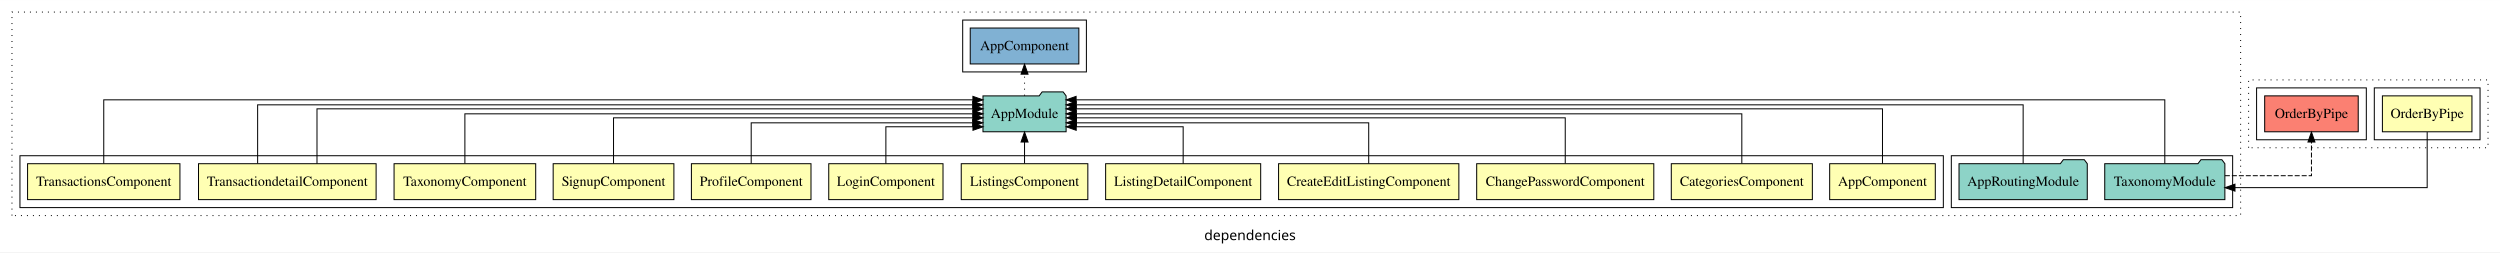
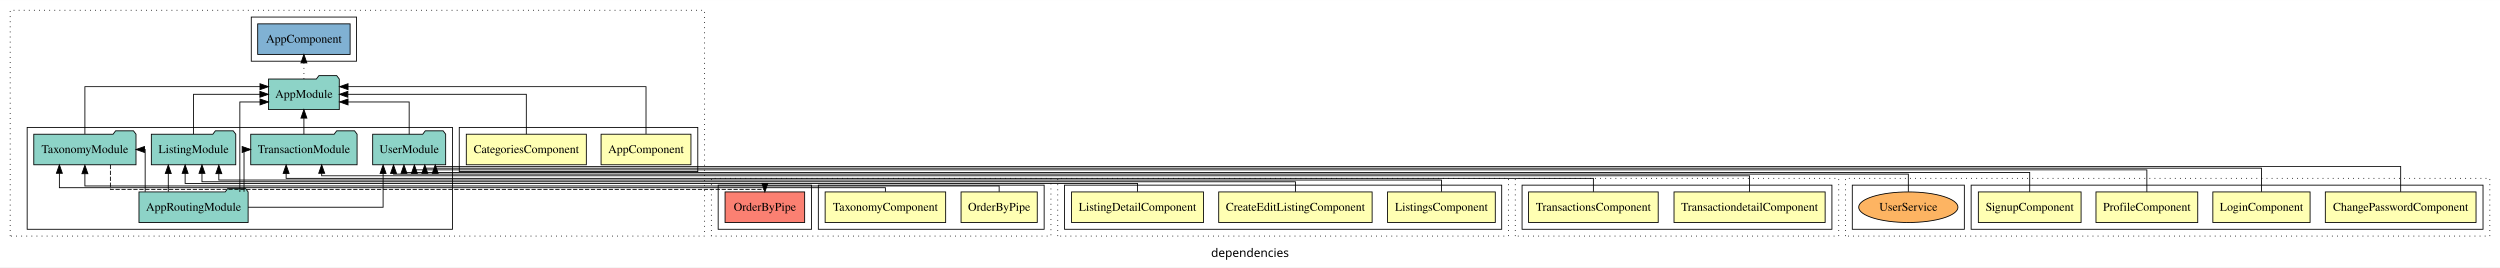
- <svg xmlns="http://www.w3.org/2000/svg" width="2506pt" height="253pt" viewBox="0.00 0.00 2506.00 252.80">
-   <g id="graph0" class="graph" transform="scale(1 1) rotate(0) translate(4 248.8)">
-     <polygon fill="white" stroke="transparent" points="-4,4 -4,-248.8 2502,-248.8 2502,4 -4,4" />
-     <text text-anchor="middle" x="1249" y="-8.2" font-family="sans-serif" font-size="14.00">dependencies</text>
+ <svg xmlns="http://www.w3.org/2000/svg" width="2945pt" height="315pt" viewBox="0.00 0.00 2945.00 314.80">
+   <g id="graph0" class="graph" transform="scale(1 1) rotate(0) translate(4 310.8)">
+     <polygon fill="white" stroke="transparent" points="-4,4 -4,-310.8 2941,-310.8 2941,4 -4,4" />
+     <text text-anchor="middle" x="1468.5" y="-8.2" font-family="sans-serif" font-size="14.00">dependencies</text>
    <g id="clust1" class="cluster">
-       <polygon fill="none" stroke="black" stroke-dasharray="1,5" points="8,-32.8 8,-236.8 2242,-236.8 2242,-32.8 8,-32.8" />
+       <polygon fill="none" stroke="black" stroke-dasharray="1,5" points="8,-32.8 8,-298.8 826,-298.8 826,-32.8 8,-32.8" />
    </g>
    <g id="clust2" class="cluster">
-       <polygon fill="none" stroke="black" points="16,-40.8 16,-92.8 1944,-92.8 1944,-40.8 16,-40.8" />
+       <polygon fill="none" stroke="black" points="537,-108.8 537,-160.8 818,-160.8 818,-108.8 537,-108.8" />
+     </g>
+     <g id="clust5" class="cluster">
+       <polygon fill="none" stroke="black" points="28,-40.8 28,-160.8 529,-160.8 529,-40.8 28,-40.8" />
+     </g>
+     <g id="clust7" class="cluster">
+       <polygon fill="none" stroke="black" points="292,-238.8 292,-290.8 416,-290.8 416,-238.8 292,-238.8" />
    </g>
    <g id="clust15" class="cluster">
-       <polygon fill="none" stroke="black" points="1952,-40.8 1952,-92.8 2234,-92.8 2234,-40.8 1952,-40.8" />
-     </g>
-     <g id="clust17" class="cluster">
-       <polygon fill="none" stroke="black" points="961,-176.8 961,-228.8 1085,-228.8 1085,-176.8 961,-176.8" />
+       <polygon fill="none" stroke="black" stroke-dasharray="1,5" points="1242,-32.8 1242,-100.8 1773,-100.8 1773,-32.8 1242,-32.8" />
+     </g>
+     <g id="clust16" class="cluster">
+       <polygon fill="none" stroke="black" points="1250,-40.8 1250,-92.8 1765,-92.8 1765,-40.8 1250,-40.8" />
+     </g>
+     <g id="clust24" class="cluster">
+       <polygon fill="none" stroke="black" stroke-dasharray="1,5" points="834,-32.8 834,-100.8 1234,-100.8 1234,-32.8 834,-32.8" />
    </g>
    <g id="clust25" class="cluster">
-       <polygon fill="none" stroke="black" stroke-dasharray="1,5" points="2250,-100.8 2250,-168.8 2490,-168.8 2490,-100.8 2250,-100.8" />
-     </g>
-     <g id="clust26" class="cluster">
-       <polygon fill="none" stroke="black" points="2376,-108.8 2376,-160.8 2482,-160.8 2482,-108.8 2376,-108.8" />
+       <polygon fill="none" stroke="black" points="960,-40.8 960,-92.8 1226,-92.8 1226,-40.8 960,-40.8" />
    </g>
    <g id="clust29" class="cluster">
-       <polygon fill="none" stroke="black" points="2258,-108.8 2258,-160.8 2368,-160.8 2368,-108.8 2258,-108.8" />
+       <polygon fill="none" stroke="black" points="842,-40.8 842,-92.8 952,-92.8 952,-40.8 842,-40.8" />
+     </g>
+     <g id="clust32" class="cluster">
+       <polygon fill="none" stroke="black" stroke-dasharray="1,5" points="1781,-32.8 1781,-100.8 2162,-100.8 2162,-32.8 1781,-32.8" />
+     </g>
+     <g id="clust33" class="cluster">
+       <polygon fill="none" stroke="black" points="1789,-40.8 1789,-92.8 2154,-92.8 2154,-40.8 1789,-40.8" />
+     </g>
+     <g id="clust40" class="cluster">
+       <polygon fill="none" stroke="black" stroke-dasharray="1,5" points="2170,-32.8 2170,-100.8 2929,-100.8 2929,-32.8 2170,-32.8" />
+     </g>
+     <g id="clust41" class="cluster">
+       <polygon fill="none" stroke="black" points="2318,-40.8 2318,-92.8 2921,-92.8 2921,-40.8 2318,-40.8" />
+     </g>
+     <g id="clust49" class="cluster">
+       <polygon fill="none" stroke="black" points="2178,-40.8 2178,-92.8 2310,-92.8 2310,-40.8 2178,-40.8" />
    </g>
    <g id="node1" class="node">
-       <polygon fill="#ffffb3" stroke="black" points="1935.94,-84.8 1830.06,-84.8 1830.06,-48.8 1935.94,-48.8 1935.94,-84.8" />
-       <text text-anchor="middle" x="1883" y="-62.6" font-family="Times,serif" font-size="14.00">AppComponent</text>
+       <polygon fill="#ffffb3" stroke="black" points="809.94,-152.8 704.06,-152.8 704.06,-116.8 809.94,-116.8 809.94,-152.8" />
+       <text text-anchor="middle" x="757" y="-130.6" font-family="Times,serif" font-size="14.00">AppComponent</text>
+     </g>
+     <g id="node3" class="node">
+       <polygon fill="#8dd3c7" stroke="black" points="395.66,-217.8 392.66,-221.8 371.66,-221.8 368.66,-217.8 312.34,-217.8 312.34,-181.8 395.66,-181.8 395.66,-217.8" />
+       <text text-anchor="middle" x="354" y="-195.6" font-family="Times,serif" font-size="14.00">AppModule</text>
+     </g>
+     <g id="edge1" class="edge">
+       <path fill="none" stroke="black" d="M757,-153.09C757,-175.01 757,-208.8 757,-208.8 757,-208.8 405.99,-208.8 405.99,-208.8" />
+       <polygon fill="black" stroke="black" points="405.99,-205.3 395.99,-208.8 405.99,-212.3 405.99,-205.3" />
+     </g>
+     <g id="node2" class="node">
+       <polygon fill="#ffffb3" stroke="black" points="686.7,-152.8 545.3,-152.8 545.3,-116.8 686.7,-116.8 686.7,-152.8" />
+       <text text-anchor="middle" x="616" y="-130.6" font-family="Times,serif" font-size="14.00">CategoriesComponent</text>
+     </g>
+     <g id="edge2" class="edge">
+       <path fill="none" stroke="black" d="M616,-152.91C616,-172.14 616,-199.8 616,-199.8 616,-199.8 405.8,-199.8 405.8,-199.8" />
+       <polygon fill="black" stroke="black" points="405.8,-196.3 395.8,-199.8 405.8,-203.3 405.8,-196.3" />
+     </g>
+     <g id="node9" class="node">
+       <polygon fill="#80b1d3" stroke="black" points="408.44,-282.8 299.56,-282.8 299.56,-246.8 408.44,-246.8 408.44,-282.8" />
+       <text text-anchor="middle" x="354" y="-260.6" font-family="Times,serif" font-size="14.00">AppComponent </text>
+     </g>
+     <g id="edge8" class="edge">
+       <path fill="none" stroke="black" stroke-dasharray="1,5" d="M354,-217.91C354,-217.91 354,-236.79 354,-236.79" />
+       <polygon fill="black" stroke="black" points="350.5,-236.79 354,-246.79 357.5,-236.79 350.5,-236.79" />
+     </g>
+     <g id="node4" class="node">
+       <polygon fill="#8dd3c7" stroke="black" points="288.28,-84.8 285.28,-88.8 264.28,-88.8 261.28,-84.8 159.72,-84.8 159.72,-48.8 288.28,-48.8 288.28,-84.8" />
+       <text text-anchor="middle" x="224" y="-62.6" font-family="Times,serif" font-size="14.00">AppRoutingModule</text>
+     </g>
+     <g id="edge3" class="edge">
+       <path fill="none" stroke="black" d="M278.54,-84.83C278.54,-119.22 278.54,-190.8 278.54,-190.8 278.54,-190.8 302.3,-190.8 302.3,-190.8" />
+       <polygon fill="black" stroke="black" points="302.3,-194.3 312.3,-190.8 302.3,-187.3 302.3,-194.3" />
+     </g>
+     <g id="node5" class="node">
+       <polygon fill="#8dd3c7" stroke="black" points="273.72,-152.8 270.72,-156.8 249.72,-156.8 246.72,-152.8 174.28,-152.8 174.28,-116.8 273.72,-116.8 273.72,-152.8" />
+       <text text-anchor="middle" x="224" y="-130.6" font-family="Times,serif" font-size="14.00">ListingModule</text>
+     </g>
+     <g id="edge12" class="edge">
+       <path fill="none" stroke="black" d="M194.23,-85.02C194.23,-85.02 194.23,-106.53 194.23,-106.53" />
+       <polygon fill="black" stroke="black" points="190.73,-106.53 194.23,-116.53 197.73,-106.53 190.73,-106.53" />
+     </g>
+     <g id="node6" class="node">
+       <polygon fill="#8dd3c7" stroke="black" points="156.21,-152.8 153.21,-156.8 132.21,-156.8 129.21,-152.8 35.79,-152.8 35.79,-116.8 156.21,-116.8 156.21,-152.8" />
+       <text text-anchor="middle" x="96" y="-130.6" font-family="Times,serif" font-size="14.00">TaxonomyModule</text>
+     </g>
+     <g id="edge15" class="edge">
+       <path fill="none" stroke="black" d="M167,-85.02C167,-105.17 167,-134.8 167,-134.8 167,-134.8 165.92,-134.8 165.92,-134.8" />
+       <polygon fill="black" stroke="black" points="166.22,-131.3 156.22,-134.8 166.22,-138.3 166.22,-131.3" />
+     </g>
+     <g id="node7" class="node">
+       <polygon fill="#8dd3c7" stroke="black" points="416.64,-152.8 413.64,-156.8 392.64,-156.8 389.64,-152.8 291.36,-152.8 291.36,-116.8 416.64,-116.8 416.64,-152.8" />
+       <text text-anchor="middle" x="354" y="-130.6" font-family="Times,serif" font-size="14.00">TransactionModule</text>
+     </g>
+     <g id="edge19" class="edge">
+       <path fill="none" stroke="black" d="M283.46,-85.02C283.46,-105.17 283.46,-134.8 283.46,-134.8 283.46,-134.8 284.25,-134.8 284.25,-134.8" />
+       <polygon fill="black" stroke="black" points="281.28,-138.3 291.28,-134.8 281.28,-131.3 281.28,-138.3" />
+     </g>
+     <g id="node8" class="node">
+       <polygon fill="#8dd3c7" stroke="black" points="520.99,-152.8 517.99,-156.8 496.99,-156.8 493.99,-152.8 435.01,-152.8 435.01,-116.8 520.99,-116.8 520.99,-152.8" />
+       <text text-anchor="middle" x="478" y="-130.6" font-family="Times,serif" font-size="14.00">UserModule</text>
+     </g>
+     <g id="edge24" class="edge">
+       <path fill="none" stroke="black" d="M288.29,-66.8C354.25,-66.8 447.29,-66.8 447.29,-66.8 447.29,-66.8 447.29,-106.58 447.29,-106.58" />
+       <polygon fill="black" stroke="black" points="443.79,-106.58 447.29,-116.58 450.79,-106.58 443.79,-106.58" />
+     </g>
+     <g id="edge4" class="edge">
+       <path fill="none" stroke="black" d="M224,-152.91C224,-172.14 224,-199.8 224,-199.8 224,-199.8 302.15,-199.8 302.15,-199.8" />
+       <polygon fill="black" stroke="black" points="302.15,-203.3 312.15,-199.8 302.15,-196.3 302.15,-203.3" />
+     </g>
+     <g id="edge5" class="edge">
+       <path fill="none" stroke="black" d="M96,-153.09C96,-175.01 96,-208.8 96,-208.8 96,-208.8 302.26,-208.8 302.26,-208.8" />
+       <polygon fill="black" stroke="black" points="302.26,-212.3 312.26,-208.8 302.26,-205.3 302.26,-212.3" />
+     </g>
+     <g id="node15" class="node">
+       <polygon fill="#fb8072" stroke="black" points="943.88,-84.8 850.12,-84.8 850.12,-48.8 943.88,-48.8 943.88,-84.8" />
+       <text text-anchor="middle" x="897" y="-62.6" font-family="Times,serif" font-size="14.00">OrderByPipe </text>
+     </g>
+     <g id="edge16" class="edge">
+       <path fill="none" stroke="black" stroke-dasharray="5,2" d="M126.05,-116.76C126.05,-103.51 126.05,-87.8 126.05,-87.8 126.05,-87.8 897,-87.8 897,-87.8 897,-87.8 897,-87.51 897,-87.51" />
+       <polygon fill="black" stroke="black" points="900.5,-94.88 897,-84.88 893.5,-94.88 900.5,-94.88" />
+     </g>
+     <g id="edge6" class="edge">
+       <path fill="none" stroke="black" d="M354,-152.91C354,-152.91 354,-171.79 354,-171.79" />
+       <polygon fill="black" stroke="black" points="350.5,-171.79 354,-181.79 357.5,-171.79 350.5,-171.79" />
+     </g>
+     <g id="edge7" class="edge">
+       <path fill="none" stroke="black" d="M478,-152.83C478,-169.2 478,-190.8 478,-190.8 478,-190.8 405.98,-190.8 405.98,-190.8" />
+       <polygon fill="black" stroke="black" points="405.98,-187.3 395.98,-190.8 405.98,-194.3 405.98,-187.3" />
+     </g>
+     <g id="node10" class="node">
+       <polygon fill="#ffffb3" stroke="black" points="1612.36,-84.8 1431.64,-84.8 1431.64,-48.8 1612.36,-48.8 1612.36,-84.8" />
+       <text text-anchor="middle" x="1522" y="-62.6" font-family="Times,serif" font-size="14.00">CreateEditListingComponent</text>
+     </g>
+     <g id="edge9" class="edge">
+       <path fill="none" stroke="black" d="M1522,-84.94C1522,-91.26 1522,-96.8 1522,-96.8 1522,-96.8 233.92,-96.8 233.92,-96.8 233.92,-96.8 233.92,-106.69 233.92,-106.69" />
+       <polygon fill="black" stroke="black" points="230.42,-106.69 233.92,-116.69 237.42,-106.69 230.42,-106.69" />
+     </g>
+     <g id="node11" class="node">
+       <polygon fill="#ffffb3" stroke="black" points="1413.71,-84.8 1258.29,-84.8 1258.29,-48.8 1413.71,-48.8 1413.71,-84.8" />
+       <text text-anchor="middle" x="1336" y="-62.6" font-family="Times,serif" font-size="14.00">ListingDetailComponent</text>
+     </g>
+     <g id="edge10" class="edge">
+       <path fill="none" stroke="black" d="M1336,-85.01C1336,-90.35 1336,-94.8 1336,-94.8 1336,-94.8 214.08,-94.8 214.08,-94.8 214.08,-94.8 214.08,-106.67 214.08,-106.67" />
+       <polygon fill="black" stroke="black" points="210.58,-106.67 214.08,-116.67 217.58,-106.67 210.58,-106.67" />
+     </g>
+     <g id="node12" class="node">
+       <polygon fill="#ffffb3" stroke="black" points="1757.45,-84.8 1630.55,-84.8 1630.55,-48.8 1757.45,-48.8 1757.45,-84.8" />
+       <text text-anchor="middle" x="1694" y="-62.6" font-family="Times,serif" font-size="14.00">ListingsComponent</text>
+     </g>
+     <g id="edge11" class="edge">
+       <path fill="none" stroke="black" d="M1694,-85.04C1694,-92.23 1694,-98.8 1694,-98.8 1694,-98.8 253.77,-98.8 253.77,-98.8 253.77,-98.8 253.77,-106.38 253.77,-106.38" />
+       <polygon fill="black" stroke="black" points="250.27,-106.38 253.77,-116.38 257.27,-106.38 250.27,-106.38" />
    </g>
    <g id="node13" class="node">
-       <polygon fill="#8dd3c7" stroke="black" points="1064.66,-152.8 1061.66,-156.8 1040.66,-156.8 1037.66,-152.8 981.34,-152.8 981.34,-116.8 1064.66,-116.8 1064.66,-152.8" />
-       <text text-anchor="middle" x="1023" y="-130.6" font-family="Times,serif" font-size="14.00">AppModule</text>
-     </g>
-     <g id="edge1" class="edge">
-       <path fill="none" stroke="black" d="M1883,-84.84C1883,-106.46 1883,-139.8 1883,-139.8 1883,-139.8 1074.77,-139.8 1074.77,-139.8" />
-       <polygon fill="black" stroke="black" points="1074.77,-136.3 1064.77,-139.8 1074.77,-143.3 1074.77,-136.3" />
-     </g>
-     <g id="node2" class="node">
-       <polygon fill="#ffffb3" stroke="black" points="1812.7,-84.8 1671.3,-84.8 1671.3,-48.8 1812.7,-48.8 1812.7,-84.8" />
-       <text text-anchor="middle" x="1742" y="-62.6" font-family="Times,serif" font-size="14.00">CategoriesComponent</text>
-     </g>
-     <g id="edge2" class="edge">
-       <path fill="none" stroke="black" d="M1742,-85.02C1742,-105.17 1742,-134.8 1742,-134.8 1742,-134.8 1074.76,-134.8 1074.76,-134.8" />
-       <polygon fill="black" stroke="black" points="1074.76,-131.3 1064.76,-134.8 1074.76,-138.3 1074.76,-131.3" />
-     </g>
-     <g id="node3" class="node">
-       <polygon fill="#ffffb3" stroke="black" points="1653.77,-84.8 1476.23,-84.8 1476.23,-48.8 1653.77,-48.8 1653.77,-84.8" />
-       <text text-anchor="middle" x="1565" y="-62.6" font-family="Times,serif" font-size="14.00">ChangePasswordComponent</text>
-     </g>
-     <g id="edge3" class="edge">
-       <path fill="none" stroke="black" d="M1565,-84.97C1565,-103.89 1565,-130.8 1565,-130.8 1565,-130.8 1075.08,-130.8 1075.08,-130.8" />
-       <polygon fill="black" stroke="black" points="1075.08,-127.3 1065.08,-130.8 1075.08,-134.3 1075.08,-127.3" />
-     </g>
-     <g id="node4" class="node">
-       <polygon fill="#ffffb3" stroke="black" points="1458.36,-84.8 1277.64,-84.8 1277.64,-48.8 1458.36,-48.8 1458.36,-84.8" />
-       <text text-anchor="middle" x="1368" y="-62.6" font-family="Times,serif" font-size="14.00">CreateEditListingComponent</text>
-     </g>
-     <g id="edge4" class="edge">
-       <path fill="none" stroke="black" d="M1368,-84.82C1368,-102.17 1368,-125.8 1368,-125.8 1368,-125.8 1074.96,-125.8 1074.96,-125.8" />
-       <polygon fill="black" stroke="black" points="1074.96,-122.3 1064.96,-125.8 1074.96,-129.3 1074.96,-122.3" />
-     </g>
-     <g id="node5" class="node">
-       <polygon fill="#ffffb3" stroke="black" points="1259.71,-84.8 1104.29,-84.8 1104.29,-48.8 1259.71,-48.8 1259.71,-84.8" />
-       <text text-anchor="middle" x="1182" y="-62.6" font-family="Times,serif" font-size="14.00">ListingDetailComponent</text>
-     </g>
-     <g id="edge5" class="edge">
-       <path fill="none" stroke="black" d="M1182,-84.81C1182,-100.85 1182,-121.8 1182,-121.8 1182,-121.8 1074.78,-121.8 1074.78,-121.8" />
-       <polygon fill="black" stroke="black" points="1074.78,-118.3 1064.78,-121.8 1074.78,-125.3 1074.78,-118.3" />
-     </g>
-     <g id="node6" class="node">
-       <polygon fill="#ffffb3" stroke="black" points="1086.45,-84.8 959.55,-84.8 959.55,-48.8 1086.45,-48.8 1086.45,-84.8" />
-       <text text-anchor="middle" x="1023" y="-62.6" font-family="Times,serif" font-size="14.00">ListingsComponent</text>
-     </g>
-     <g id="edge6" class="edge">
-       <path fill="none" stroke="black" d="M1023,-85.02C1023,-85.02 1023,-106.53 1023,-106.53" />
-       <polygon fill="black" stroke="black" points="1019.5,-106.53 1023,-116.53 1026.5,-106.53 1019.5,-106.53" />
-     </g>
-     <g id="node7" class="node">
-       <polygon fill="#ffffb3" stroke="black" points="941.27,-84.8 826.73,-84.8 826.73,-48.8 941.27,-48.8 941.27,-84.8" />
-       <text text-anchor="middle" x="884" y="-62.6" font-family="Times,serif" font-size="14.00">LoginComponent</text>
-     </g>
-     <g id="edge7" class="edge">
-       <path fill="none" stroke="black" d="M884,-84.81C884,-100.85 884,-121.8 884,-121.8 884,-121.8 971.3,-121.8 971.3,-121.8" />
-       <polygon fill="black" stroke="black" points="971.3,-125.3 981.3,-121.8 971.3,-118.3 971.3,-125.3" />
-     </g>
-     <g id="node8" class="node">
-       <polygon fill="#ffffb3" stroke="black" points="808.94,-84.8 689.06,-84.8 689.06,-48.8 808.94,-48.8 808.94,-84.8" />
-       <text text-anchor="middle" x="749" y="-62.6" font-family="Times,serif" font-size="14.00">ProfileComponent</text>
-     </g>
-     <g id="edge8" class="edge">
-       <path fill="none" stroke="black" d="M749,-84.82C749,-102.17 749,-125.8 749,-125.8 749,-125.8 971.09,-125.8 971.09,-125.8" />
-       <polygon fill="black" stroke="black" points="971.09,-129.3 981.09,-125.8 971.09,-122.3 971.09,-129.3" />
-     </g>
-     <g id="node9" class="node">
-       <polygon fill="#ffffb3" stroke="black" points="671.51,-84.8 550.49,-84.8 550.49,-48.8 671.51,-48.8 671.51,-84.8" />
-       <text text-anchor="middle" x="611" y="-62.6" font-family="Times,serif" font-size="14.00">SignupComponent</text>
-     </g>
-     <g id="edge9" class="edge">
-       <path fill="none" stroke="black" d="M611,-84.97C611,-103.89 611,-130.8 611,-130.8 611,-130.8 971.23,-130.8 971.23,-130.8" />
-       <polygon fill="black" stroke="black" points="971.23,-134.3 981.23,-130.8 971.23,-127.3 971.23,-134.3" />
-     </g>
-     <g id="node10" class="node">
-       <polygon fill="#ffffb3" stroke="black" points="532.99,-84.8 391.01,-84.8 391.01,-48.8 532.99,-48.8 532.99,-84.8" />
-       <text text-anchor="middle" x="462" y="-62.6" font-family="Times,serif" font-size="14.00">TaxonomyComponent</text>
-     </g>
-     <g id="edge10" class="edge">
-       <path fill="none" stroke="black" d="M462,-85.02C462,-105.17 462,-134.8 462,-134.8 462,-134.8 971.29,-134.8 971.29,-134.8" />
-       <polygon fill="black" stroke="black" points="971.29,-138.3 981.29,-134.8 971.29,-131.3 971.29,-138.3" />
-     </g>
-     <g id="node11" class="node">
-       <polygon fill="#ffffb3" stroke="black" points="373.01,-84.8 194.99,-84.8 194.99,-48.8 373.01,-48.8 373.01,-84.8" />
-       <text text-anchor="middle" x="284" y="-62.6" font-family="Times,serif" font-size="14.00">TransactiondetailComponent</text>
-     </g>
-     <g id="edge11" class="edge">
-       <path fill="none" stroke="black" d="M313.75,-84.84C313.75,-106.46 313.75,-139.8 313.75,-139.8 313.75,-139.8 971.28,-139.8 971.28,-139.8" />
-       <polygon fill="black" stroke="black" points="971.28,-143.3 981.28,-139.8 971.28,-136.3 971.28,-143.3" />
-     </g>
-     <g id="edge12" class="edge">
-       <path fill="none" stroke="black" d="M254.25,-85.05C254.25,-107.82 254.25,-143.8 254.25,-143.8 254.25,-143.8 971.12,-143.8 971.12,-143.8" />
-       <polygon fill="black" stroke="black" points="971.12,-147.3 981.12,-143.8 971.12,-140.3 971.12,-147.3" />
-     </g>
-     <g id="node12" class="node">
-       <polygon fill="#ffffb3" stroke="black" points="176.36,-84.8 23.64,-84.8 23.64,-48.8 176.36,-48.8 176.36,-84.8" />
-       <text text-anchor="middle" x="100" y="-62.6" font-family="Times,serif" font-size="14.00">TransactionsComponent</text>
+       <polygon fill="#ffffb3" stroke="black" points="1217.88,-84.8 1128.12,-84.8 1128.12,-48.8 1217.88,-48.8 1217.88,-84.8" />
+       <text text-anchor="middle" x="1173" y="-62.6" font-family="Times,serif" font-size="14.00">OrderByPipe</text>
    </g>
    <g id="edge13" class="edge">
-       <path fill="none" stroke="black" d="M100,-85C100,-109.16 100,-148.8 100,-148.8 100,-148.8 971.25,-148.8 971.25,-148.8" />
-       <polygon fill="black" stroke="black" points="971.25,-152.3 981.25,-148.8 971.25,-145.3 971.25,-152.3" />
+       <path fill="none" stroke="black" d="M1173,-84.97C1173,-88.85 1173,-91.8 1173,-91.8 1173,-91.8 96,-91.8 96,-91.8 96,-91.8 96,-106.31 96,-106.31" />
+       <polygon fill="black" stroke="black" points="92.5,-106.31 96,-116.31 99.5,-106.31 92.5,-106.31" />
+     </g>
+     <g id="node14" class="node">
+       <polygon fill="#ffffb3" stroke="black" points="1109.99,-84.8 968.01,-84.8 968.01,-48.8 1109.99,-48.8 1109.99,-84.8" />
+       <text text-anchor="middle" x="1039" y="-62.6" font-family="Times,serif" font-size="14.00">TaxonomyComponent</text>
+     </g>
+     <g id="edge14" class="edge">
+       <path fill="none" stroke="black" d="M1039,-84.92C1039,-87.77 1039,-89.8 1039,-89.8 1039,-89.8 65.95,-89.8 65.95,-89.8 65.95,-89.8 65.95,-106.76 65.95,-106.76" />
+       <polygon fill="black" stroke="black" points="62.45,-106.76 65.95,-116.76 69.45,-106.76 62.45,-106.76" />
    </g>
    <g id="node16" class="node">
-       <polygon fill="#80b1d3" stroke="black" points="1077.44,-220.8 968.56,-220.8 968.56,-184.8 1077.44,-184.8 1077.44,-220.8" />
-       <text text-anchor="middle" x="1023" y="-198.6" font-family="Times,serif" font-size="14.00">AppComponent </text>
-     </g>
-     <g id="edge16" class="edge">
-       <path fill="none" stroke="black" stroke-dasharray="1,5" d="M1023,-153.02C1023,-153.02 1023,-174.53 1023,-174.53" />
-       <polygon fill="black" stroke="black" points="1019.5,-174.53 1023,-184.53 1026.5,-174.53 1019.5,-174.53" />
-     </g>
-     <g id="node14" class="node">
-       <polygon fill="#8dd3c7" stroke="black" points="2088.28,-84.8 2085.28,-88.8 2064.28,-88.8 2061.28,-84.8 1959.72,-84.8 1959.72,-48.8 2088.28,-48.8 2088.28,-84.8" />
-       <text text-anchor="middle" x="2024" y="-62.6" font-family="Times,serif" font-size="14.00">AppRoutingModule</text>
-     </g>
-     <g id="edge14" class="edge">
-       <path fill="none" stroke="black" d="M2024,-85.05C2024,-107.82 2024,-143.8 2024,-143.8 2024,-143.8 1074.74,-143.8 1074.74,-143.8" />
-       <polygon fill="black" stroke="black" points="1074.74,-140.3 1064.74,-143.8 1074.74,-147.3 1074.74,-140.3" />
-     </g>
-     <g id="node15" class="node">
-       <polygon fill="#8dd3c7" stroke="black" points="2226.21,-84.8 2223.21,-88.8 2202.21,-88.8 2199.21,-84.8 2105.79,-84.8 2105.79,-48.8 2226.21,-48.8 2226.21,-84.8" />
-       <text text-anchor="middle" x="2166" y="-62.6" font-family="Times,serif" font-size="14.00">TaxonomyModule</text>
-     </g>
-     <g id="edge15" class="edge">
-       <path fill="none" stroke="black" d="M2166,-85C2166,-109.16 2166,-148.8 2166,-148.8 2166,-148.8 1074.69,-148.8 1074.69,-148.8" />
-       <polygon fill="black" stroke="black" points="1074.69,-145.3 1064.69,-148.8 1074.69,-152.3 1074.69,-145.3" />
+       <polygon fill="#ffffb3" stroke="black" points="2146.01,-84.8 1967.99,-84.8 1967.99,-48.8 2146.01,-48.8 2146.01,-84.8" />
+       <text text-anchor="middle" x="2057" y="-62.6" font-family="Times,serif" font-size="14.00">TransactiondetailComponent</text>
+     </g>
+     <g id="edge17" class="edge">
+       <path fill="none" stroke="black" d="M2057,-84.87C2057,-94.26 2057,-103.8 2057,-103.8 2057,-103.8 374.94,-103.8 374.94,-103.8 374.94,-103.8 374.94,-106.77 374.94,-106.77" />
+       <polygon fill="black" stroke="black" points="371.44,-106.77 374.94,-116.77 378.44,-106.77 371.44,-106.77" />
+     </g>
+     <g id="node17" class="node">
+       <polygon fill="#ffffb3" stroke="black" points="1949.36,-84.8 1796.64,-84.8 1796.64,-48.8 1949.36,-48.8 1949.36,-84.8" />
+       <text text-anchor="middle" x="1873" y="-62.6" font-family="Times,serif" font-size="14.00">TransactionsComponent</text>
+     </g>
+     <g id="edge18" class="edge">
+       <path fill="none" stroke="black" d="M1873,-84.99C1873,-93.08 1873,-100.8 1873,-100.8 1873,-100.8 333.06,-100.8 333.06,-100.8 333.06,-100.8 333.06,-106.61 333.06,-106.61" />
+       <polygon fill="black" stroke="black" points="329.56,-106.61 333.06,-116.61 336.56,-106.61 329.56,-106.61" />
    </g>
    <g id="node18" class="node">
-       <polygon fill="#fb8072" stroke="black" points="2359.88,-152.8 2266.12,-152.8 2266.12,-116.8 2359.88,-116.8 2359.88,-152.8" />
-       <text text-anchor="middle" x="2313" y="-130.6" font-family="Times,serif" font-size="14.00">OrderByPipe </text>
-     </g>
-     <g id="edge18" class="edge">
-       <path fill="none" stroke="black" stroke-dasharray="5,2" d="M2226.21,-72.8C2266.81,-72.8 2313,-72.8 2313,-72.8 2313,-72.8 2313,-106.53 2313,-106.53" />
-       <polygon fill="black" stroke="black" points="2309.5,-106.53 2313,-116.53 2316.5,-106.53 2309.5,-106.53" />
-     </g>
-     <g id="node17" class="node">
-       <polygon fill="#ffffb3" stroke="black" points="2473.88,-152.8 2384.12,-152.8 2384.12,-116.8 2473.88,-116.8 2473.88,-152.8" />
-       <text text-anchor="middle" x="2429" y="-130.6" font-family="Times,serif" font-size="14.00">OrderByPipe</text>
-     </g>
-     <g id="edge17" class="edge">
-       <path fill="none" stroke="black" d="M2429,-116.51C2429,-94.59 2429,-60.8 2429,-60.8 2429,-60.8 2236.34,-60.8 2236.34,-60.8" />
-       <polygon fill="black" stroke="black" points="2236.34,-57.3 2226.34,-60.8 2236.34,-64.3 2236.34,-57.3" />
+       <polygon fill="#ffffb3" stroke="black" points="2912.77,-84.8 2735.23,-84.8 2735.23,-48.8 2912.77,-48.8 2912.77,-84.8" />
+       <text text-anchor="middle" x="2824" y="-62.6" font-family="Times,serif" font-size="14.00">ChangePasswordComponent</text>
+     </g>
+     <g id="edge20" class="edge">
+       <path fill="none" stroke="black" d="M2824,-84.95C2824,-98.54 2824,-114.8 2824,-114.8 2824,-114.8 508.71,-114.8 508.71,-114.8 508.71,-114.8 508.71,-114.98 508.71,-114.98" />
+       <polygon fill="black" stroke="black" points="505.21,-106.65 508.71,-116.65 512.21,-106.65 505.21,-106.65" />
+     </g>
+     <g id="node19" class="node">
+       <polygon fill="#ffffb3" stroke="black" points="2717.27,-84.8 2602.73,-84.8 2602.73,-48.8 2717.27,-48.8 2717.27,-84.8" />
+       <text text-anchor="middle" x="2660" y="-62.6" font-family="Times,serif" font-size="14.00">LoginComponent</text>
+     </g>
+     <g id="edge21" class="edge">
+       <path fill="none" stroke="black" d="M2660,-84.98C2660,-97.84 2660,-112.8 2660,-112.8 2660,-112.8 496.43,-112.8 496.43,-112.8 496.43,-112.8 496.43,-113.18 496.43,-113.18" />
+       <polygon fill="black" stroke="black" points="492.93,-106.63 496.43,-116.63 499.93,-106.63 492.93,-106.63" />
+     </g>
+     <g id="node20" class="node">
+       <polygon fill="#ffffb3" stroke="black" points="2584.94,-84.8 2465.06,-84.8 2465.06,-48.8 2584.94,-48.8 2584.94,-84.8" />
+       <text text-anchor="middle" x="2525" y="-62.6" font-family="Times,serif" font-size="14.00">ProfileComponent</text>
+     </g>
+     <g id="edge22" class="edge">
+       <path fill="none" stroke="black" d="M2525,-84.95C2525,-97.07 2525,-110.8 2525,-110.8 2525,-110.8 484.14,-110.8 484.14,-110.8 484.14,-110.8 484.14,-111.38 484.14,-111.38" />
+       <polygon fill="black" stroke="black" points="480.64,-106.61 484.14,-116.61 487.64,-106.61 480.64,-106.61" />
+     </g>
+     <g id="node21" class="node">
+       <polygon fill="#ffffb3" stroke="black" points="2447.51,-84.8 2326.49,-84.8 2326.49,-48.8 2447.51,-48.8 2447.51,-84.8" />
+       <text text-anchor="middle" x="2387" y="-62.6" font-family="Times,serif" font-size="14.00">SignupComponent</text>
+     </g>
+     <g id="edge23" class="edge">
+       <path fill="none" stroke="black" d="M2387,-84.9C2387,-95.89 2387,-107.8 2387,-107.8 2387,-107.8 471.86,-107.8 471.86,-107.8 471.86,-107.8 471.86,-108.68 471.86,-108.68" />
+       <polygon fill="black" stroke="black" points="468.36,-106.64 471.86,-116.64 475.36,-106.64 468.36,-106.64" />
+     </g>
+     <g id="node22" class="node">
+       <ellipse fill="#fdb462" stroke="black" cx="2244" cy="-66.8" rx="58.46" ry="18" />
+       <text text-anchor="middle" x="2244" y="-62.6" font-family="Times,serif" font-size="14.00">UserService</text>
+     </g>
+     <g id="edge25" class="edge">
+       <path fill="none" stroke="black" d="M2244,-84.93C2244,-95.11 2244,-105.8 2244,-105.8 2244,-105.8 459.57,-105.8 459.57,-105.8 459.57,-105.8 459.57,-106.88 459.57,-106.88" />
+       <polygon fill="black" stroke="black" points="456.07,-106.6 459.57,-116.6 463.07,-106.6 456.07,-106.6" />
    </g>
  </g>
</svg>
